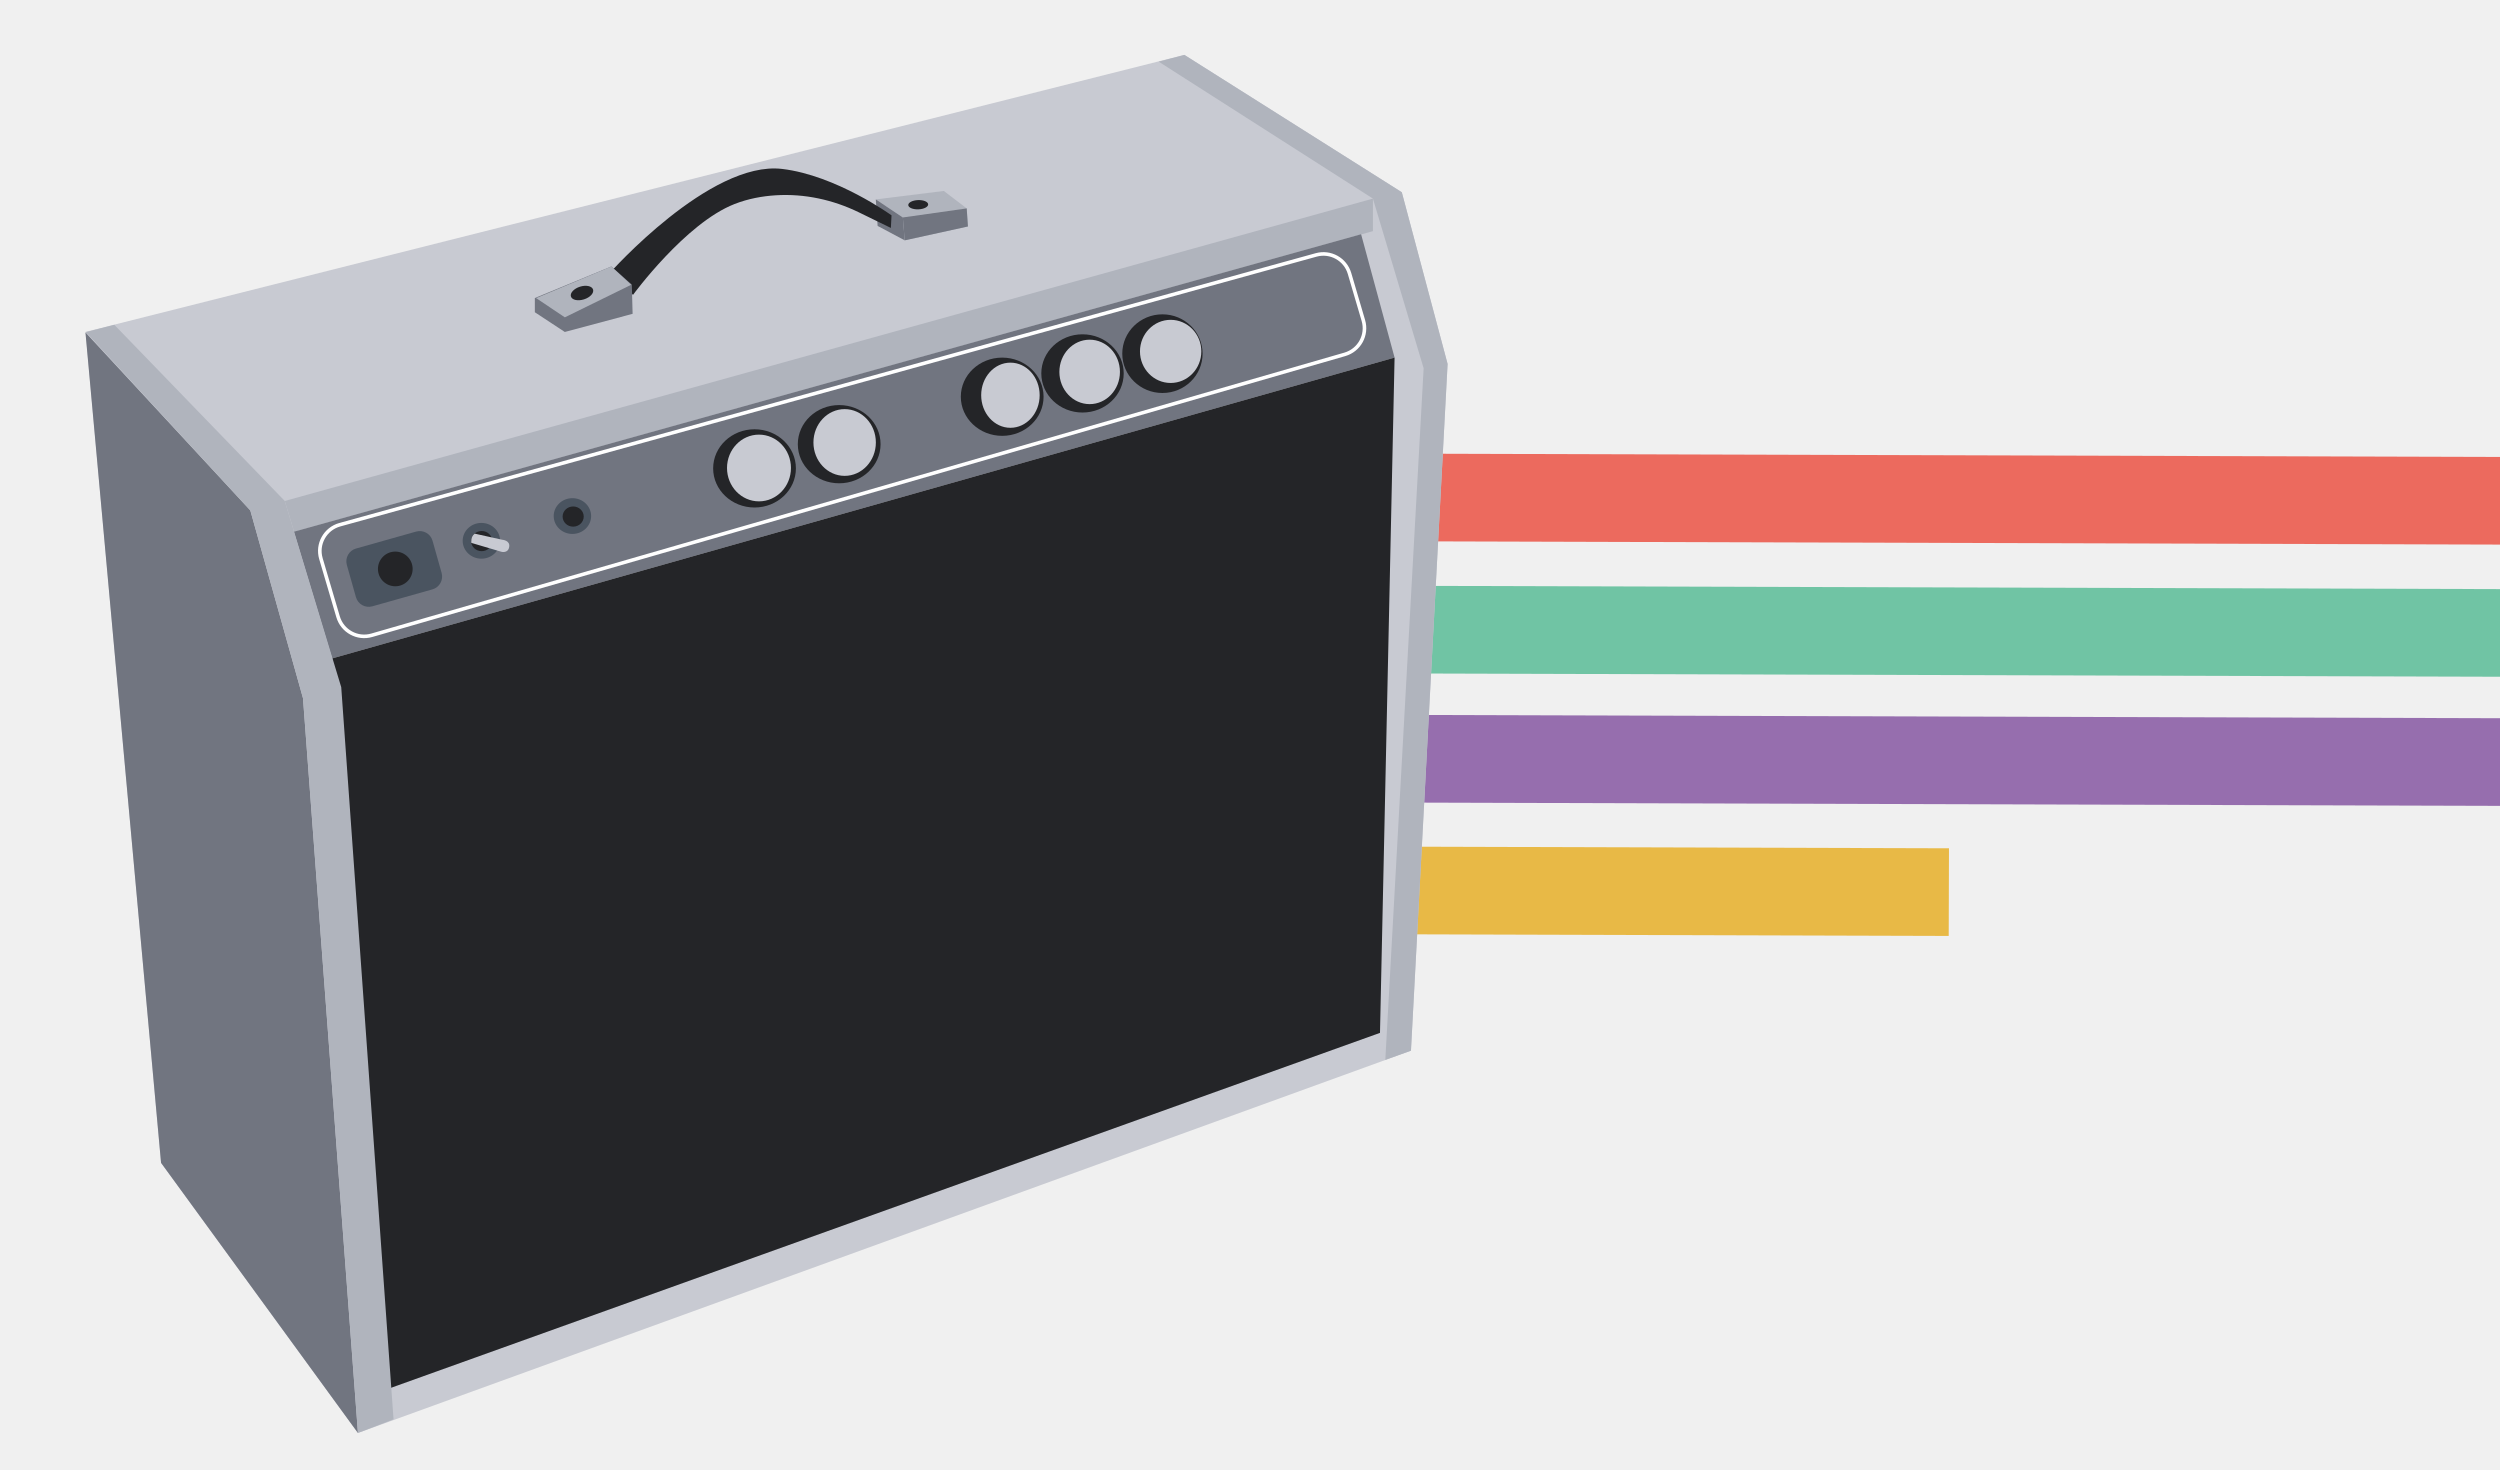
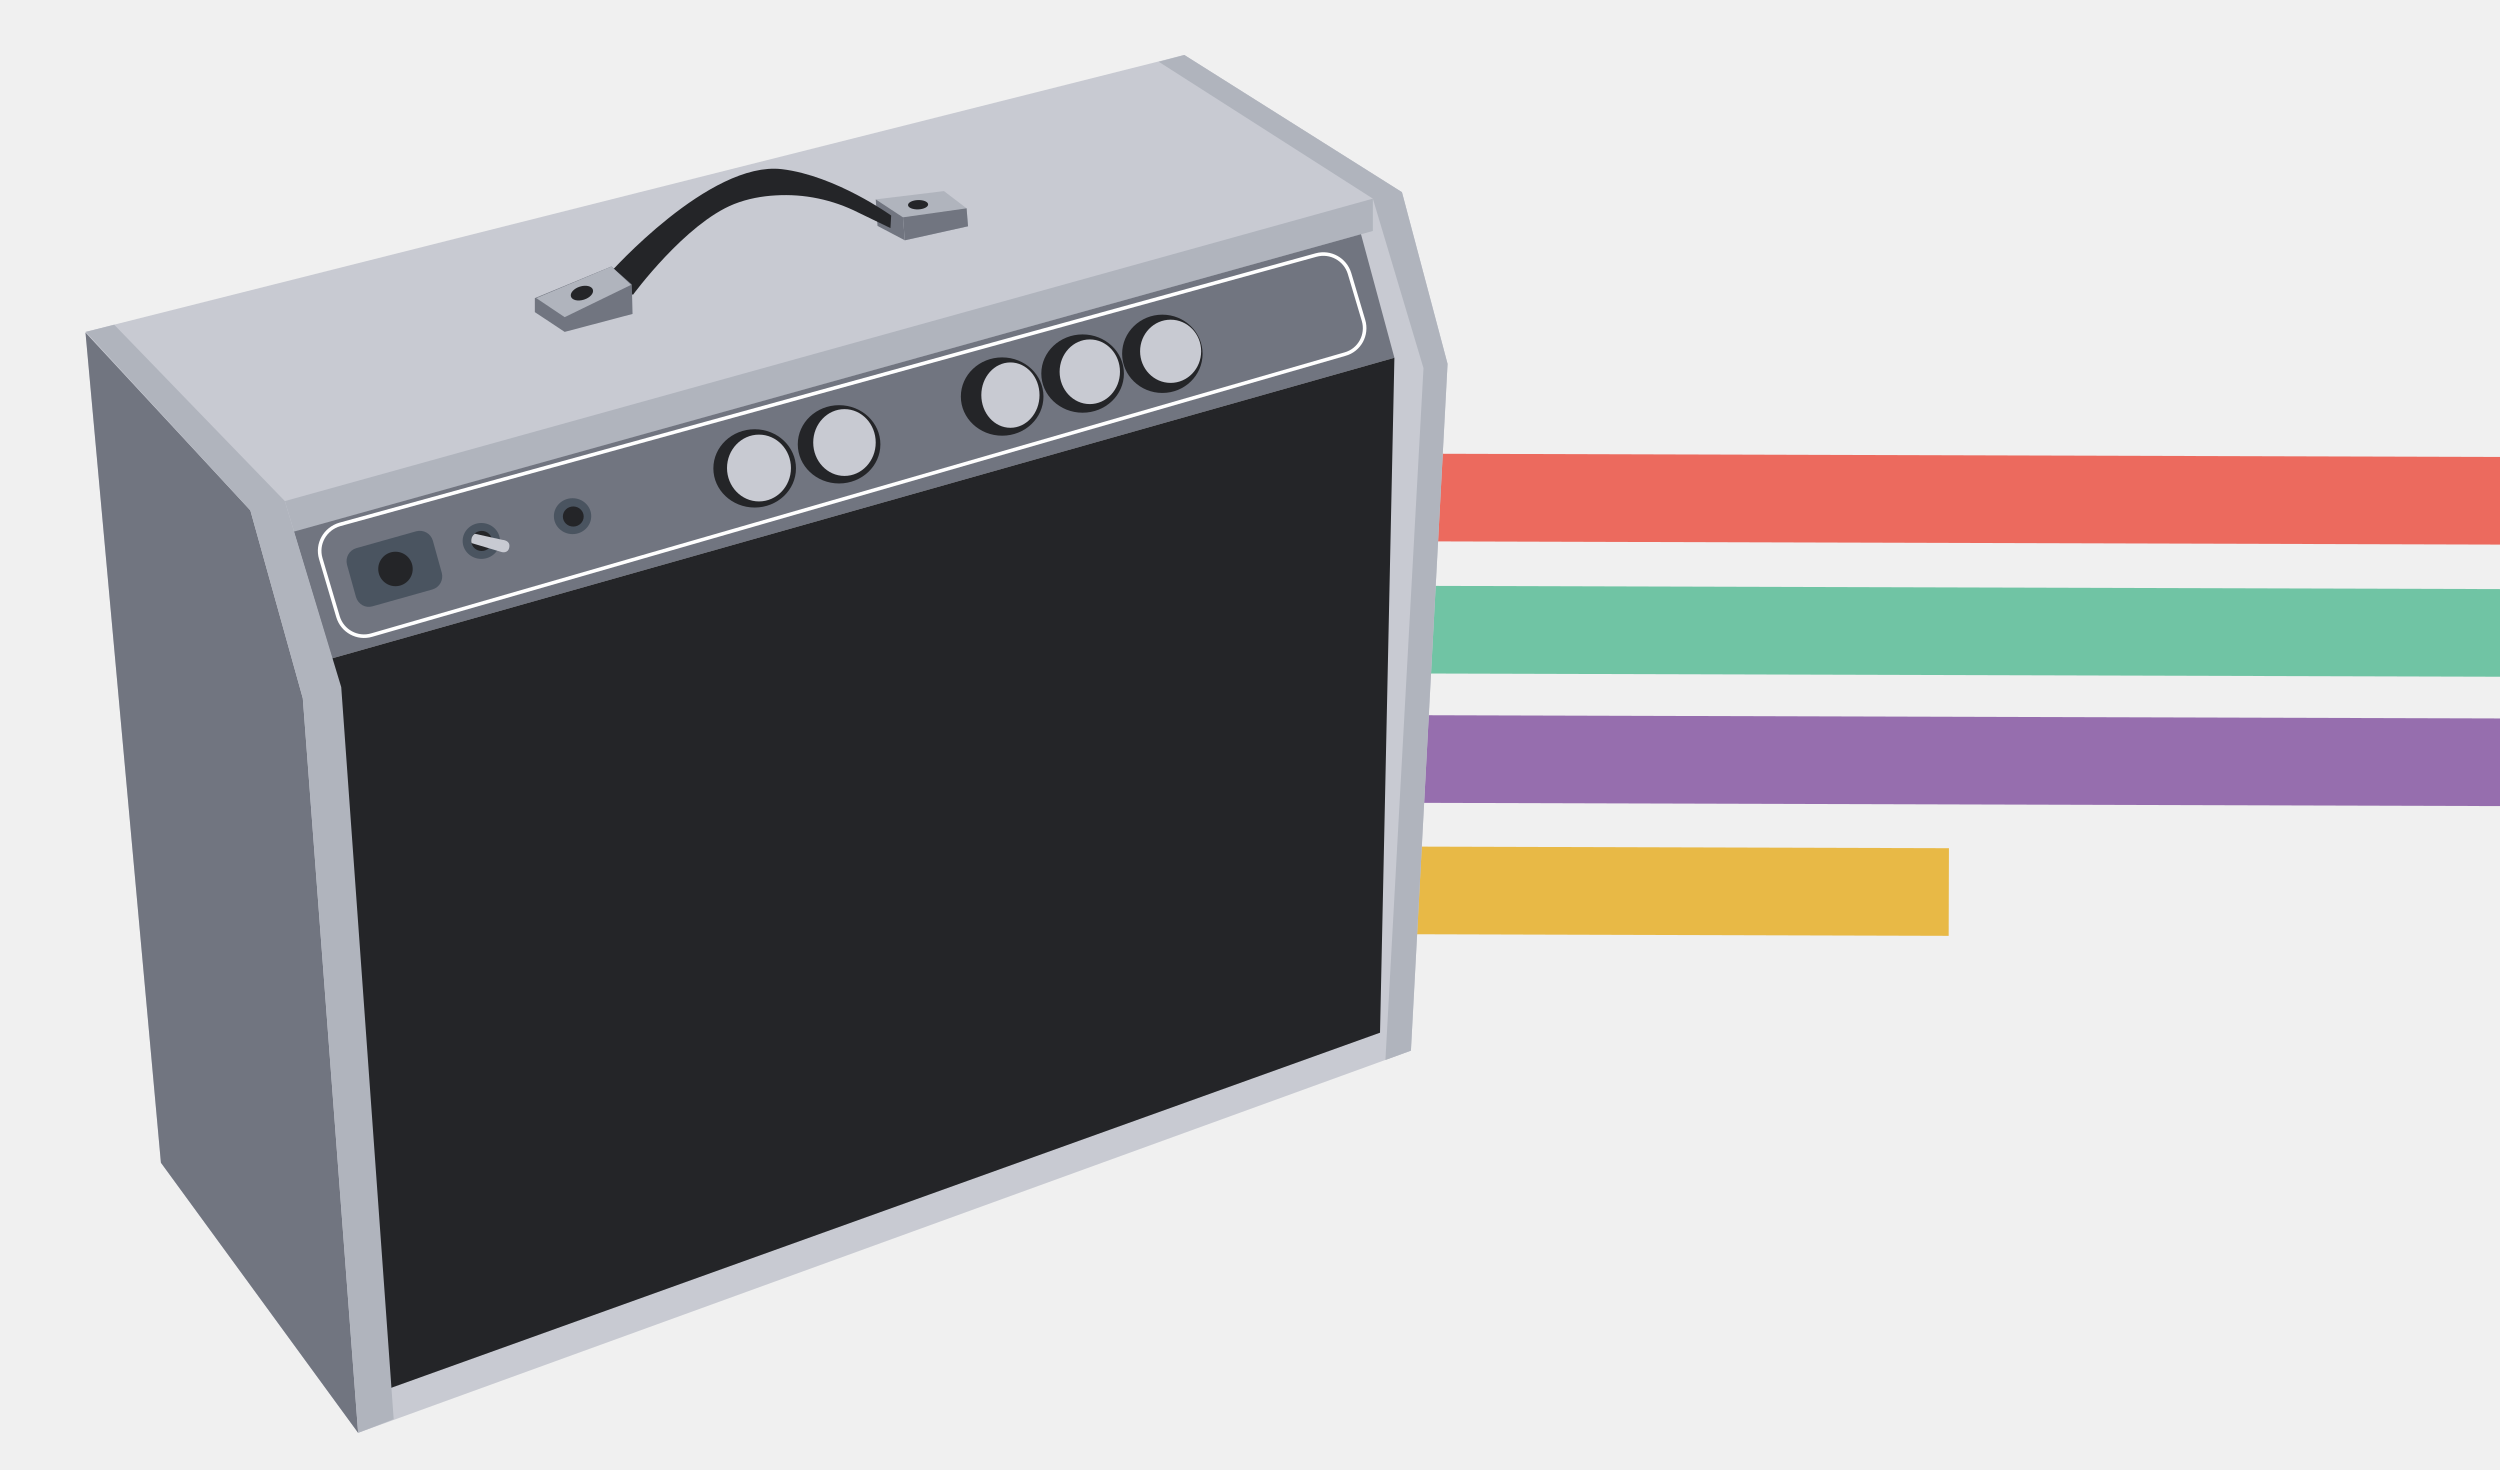
<svg xmlns="http://www.w3.org/2000/svg" version="1.1" id="atom_x5F_writers" x="0px" y="0px" viewBox="0 0 696 409" style="enable-background:new 0 0 696 409;" xml:space="preserve">
  <style type="text/css">
	.st0{fill:#EC6A5E;}
	.st1{fill:#70C4A4;}
	.st2{fill:#966EAE;}
	.st3{fill:#E8B946;}
	.st4{fill:#C8CAD2;}
	.st5{fill:#717580;}
	.st6{fill:#B0B4BD;}
	.st7{fill:#242528;}
	.st8{fill:#4A5460;}
	.st9{fill:none;stroke:#FFFFFF;stroke-miterlimit:10;}
</style>
  <g id="writers">
-     <rect x="528.43" y="-16.54" transform="matrix(-3.015281e-03 1 -1 -3.015281e-03 681.191 -401.2663)" class="st0" width="24.4" height="310.95" />
-     <rect x="528.43" y="20.26" transform="matrix(-3.015281e-03 1 -1 -3.015281e-03 717.9859 -364.3603)" class="st1" width="24.4" height="310.95" />
-     <rect x="528.43" y="56.2" transform="matrix(-3.015281e-03 1 -1 -3.015281e-03 753.9314 -328.3063)" class="st2" width="24.4" height="310.95" />
-     <rect x="451.66" y="169.42" transform="matrix(-3.015281e-03 1 -1 -3.015281e-03 713.3769 -214.9833)" class="st3" width="24.4" height="157.41" />
+     <rect x="528.5" y="-16.5" transform="matrix(3.015253e-03 -1 1 3.015253e-03 400.0836 679.2283)" class="st0" width="24.4" height="311" />
+     <rect x="528.5" y="20.3" transform="matrix(3.015253e-03 -1 1 3.015253e-03 363.2939 715.9075)" class="st1" width="24.4" height="311" />
+     <rect x="528.4" y="56.2" transform="matrix(3.015253e-03 -1 1 3.015253e-03 327.3033 751.7101)" class="st2" width="24.4" height="311" />
+     <rect x="451.6" y="169.4" transform="matrix(3.015253e-03 -1 1 3.015253e-03 214.3491 711.1553)" class="st3" width="24.4" height="157.4" />
  </g>
  <g id="amp">
-     <polygon class="st4" points="23.81,92.4 44.84,323.74 99.65,398.94 392.81,292.51 403.01,101.32 390.26,53.52 329.72,15.28  " />
-     <polygon class="st5" points="69.69,142.11 23.79,92.56 44.84,323.74 99.65,398.94 84.35,194.37  " />
-     <polygon class="st6" points="382.22,55.29 382.22,64.35 81.89,148.08 79.28,139.47  " />
-     <polygon class="st6" points="396.34,102.53 382.22,55.29 322.57,17.16 329.72,15.28 390.26,53.52 403.01,101.32 392.81,292.51    385.67,295.07  " />
-     <polygon class="st5" points="388.25,99.55 378.93,65.21 81.82,148.03 92.45,183.31  " />
-     <polygon class="st7" points="388.25,99.55 384.19,287.55 107.73,386.77 92.45,183.31  " />
-     <polygon class="st6" points="243.82,55.51 262.76,53.16 269.13,58.02 269.47,63.05 251.87,66.91 251.36,60.54  " />
-     <polygon class="st5" points="251.36,60.54 269.13,58.02 269.47,63.05 251.87,66.91  " />
-     <polygon class="st5" points="251.87,66.91 251.36,60.54 243.82,55.51 244.33,62.9  " />
-     <path class="st7" d="M176.23,82.09c0,0,14.58-19.93,28.24-25.28c3.84-1.51,7.8-2.21,11.5-2.44c7.99-0.5,15.96,1.24,23.15,4.75   l8.9,4.34l0.18-3.51c0,0-15.35-11.12-30.45-12.92C197.63,44.63,169.77,76,169.77,76L176.23,82.09z" />
-     <polygon class="st5" points="170.19,74.19 175.9,79.24 176.12,87.37 157.24,92.42 148.9,86.93 148.9,82.97  " />
-     <polygon class="st6" points="175.72,79.28 157.25,88.35 149.27,83 170.19,74.19  " />
-     <polygon class="st6" points="79.28,139.47 31.83,90.42 23.9,92.45 69.69,142.11 84.35,194.37 99.65,398.94 109.56,395.14    95,191.31  " />
-     <ellipse transform="matrix(0.9993 -0.0365 0.0365 0.9993 -1.9106 9.374)" class="st7" cx="255.64" cy="56.99" rx="2.77" ry="1.29" />
-     <ellipse transform="matrix(0.9538 -0.3006 0.3006 0.9538 -17.0292 52.4691)" class="st7" cx="162.02" cy="81.58" rx="3.23" ry="1.85" />
-     <ellipse class="st7" cx="323.62" cy="98.46" rx="11.18" ry="10.95" />
-     <ellipse class="st7" cx="301.37" cy="103.96" rx="11.47" ry="10.89" />
-     <ellipse class="st7" cx="279.01" cy="110.45" rx="11.52" ry="10.89" />
-     <ellipse class="st7" cx="233.63" cy="123.66" rx="11.52" ry="10.89" />
-     <ellipse class="st7" cx="210.06" cy="130.4" rx="11.52" ry="10.89" />
-     <ellipse class="st4" cx="325.91" cy="97.83" rx="8.54" ry="8.79" />
-     <ellipse class="st4" cx="303.36" cy="103.54" rx="8.43" ry="8.97" />
-     <ellipse class="st4" cx="235.15" cy="123.19" rx="8.69" ry="9.29" />
-     <ellipse class="st4" cx="211.3" cy="130.29" rx="8.9" ry="9.29" />
-     <path class="st8" d="M103.66,168.8l16.73-4.72c1.97-0.55,3.11-2.6,2.56-4.57l-2.53-8.96c-0.55-1.97-2.6-3.11-4.57-2.56l-16.73,4.72   c-1.97,0.55-3.11,2.6-2.56,4.57l2.53,8.96C99.65,168.21,101.69,169.36,103.66,168.8z" />
-     <path class="st9" d="M375.71,76.14l3.85,13.09c1.19,4.04-1.13,8.27-5.18,9.43L103.5,176.86c-4.01,1.16-8.2-1.14-9.38-5.15   l-4.77-16.17c-1.2-4.07,1.17-8.33,5.26-9.46l271.81-75.11C370.41,69.87,374.55,72.17,375.71,76.14z" />
-     <circle class="st7" cx="110.05" cy="158.39" r="4.83" />
-     <ellipse class="st8" cx="134.02" cy="150.56" rx="5.21" ry="4.98" />
-     <ellipse class="st7" cx="134.1" cy="150.64" rx="2.94" ry="2.81" />
-     <path class="st4" d="M132.17,148.57l7.67,1.7c0,0,2.24,0.15,1.92,2c-0.31,1.85-2.15,1.35-2.15,1.35l-8.39-2.48   C131.21,151.15,130.94,149.39,132.17,148.57z" />
-     <ellipse class="st8" cx="159.36" cy="143.67" rx="5.21" ry="4.98" />
-     <ellipse class="st7" cx="159.57" cy="143.81" rx="2.94" ry="2.81" />
-     <ellipse class="st4" cx="281.3" cy="110.03" rx="8.14" ry="9.07" />
+     <polygon class="st4" points="23.8,92.4 44.8,323.7 99.7,398.9 392.8,292.5 403,101.3 390.3,53.5 329.7,15.3  " />
+     <polygon class="st5" points="69.7,142.1 23.8,92.6 44.8,323.7 99.7,398.9 84.3,194.4  " />
+     <polygon class="st6" points="382.2,55.3 382.2,64.3 81.9,148.1 79.3,139.5  " />
+     <polygon class="st6" points="396.3,102.5 382.2,55.3 322.6,17.2 329.7,15.3 390.3,53.5 403,101.3 392.8,292.5 385.7,295.1  " />
+     <polygon class="st5" points="388.2,99.6 378.9,65.2 81.8,148 92.4,183.3  " />
+     <polygon class="st7" points="388.2,99.6 384.2,287.5 107.7,386.8 92.4,183.3  " />
+     <polygon class="st6" points="243.8,55.5 262.8,53.2 269.1,58 269.5,63 251.9,66.9 251.4,60.5  " />
+     <polygon class="st5" points="251.4,60.5 269.1,58 269.5,63 251.9,66.9  " />
+     <polygon class="st5" points="251.9,66.9 251.4,60.5 243.8,55.5 244.3,62.9  " />
+     <path class="st7" d="M176.2,82.1c0,0,14.6-19.9,28.2-25.3c3.8-1.5,7.8-2.2,11.5-2.4c8-0.5,16,1.2,23.1,4.8l8.9,4.3l0.2-3.5   c0,0-15.4-11.1-30.4-12.9c-20.1-2.4-48,29-48,29L176.2,82.1z" />
+     <polygon class="st5" points="170.2,74.2 175.9,79.2 176.1,87.4 157.2,92.4 148.9,86.9 148.9,83  " />
+     <polygon class="st6" points="175.7,79.3 157.2,88.3 149.3,83 170.2,74.2  " />
+     <polygon class="st6" points="79.3,139.5 31.8,90.4 23.9,92.4 69.7,142.1 84.3,194.4 99.7,398.9 109.6,395.1 95,191.3  " />
+     <ellipse transform="matrix(0.9993 -3.650326e-02 3.650326e-02 0.9993 -1.9103 9.3679)" class="st7" cx="255.6" cy="57" rx="2.8" ry="1.3" />
+     <ellipse transform="matrix(0.9538 -0.3006 0.3006 0.9538 -17.038 52.4739)" class="st7" cx="162" cy="81.6" rx="3.2" ry="1.9" />
+     <ellipse class="st7" cx="323.6" cy="98.5" rx="11.2" ry="10.9" />
+     <ellipse class="st7" cx="301.4" cy="104" rx="11.5" ry="10.9" />
+     <ellipse class="st7" cx="279" cy="110.4" rx="11.5" ry="10.9" />
+     <ellipse class="st7" cx="233.6" cy="123.7" rx="11.5" ry="10.9" />
+     <ellipse class="st7" cx="210.1" cy="130.4" rx="11.5" ry="10.9" />
+     <ellipse class="st4" cx="325.9" cy="97.8" rx="8.5" ry="8.8" />
+     <ellipse class="st4" cx="303.4" cy="103.5" rx="8.4" ry="9" />
+     <ellipse class="st4" cx="235.1" cy="123.2" rx="8.7" ry="9.3" />
+     <ellipse class="st4" cx="211.3" cy="130.3" rx="8.9" ry="9.3" />
+     <path class="st8" d="M103.7,168.8l16.7-4.7c2-0.6,3.1-2.6,2.6-4.6l-2.5-9c-0.6-2-2.6-3.1-4.6-2.6l-16.7,4.7c-2,0.6-3.1,2.6-2.6,4.6   l2.5,9C99.7,168.2,101.7,169.4,103.7,168.8z" />
+     <path class="st9" d="M375.7,76.1l3.9,13.1c1.2,4-1.1,8.3-5.2,9.4l-270.9,78.2c-4,1.2-8.2-1.1-9.4-5.1l-4.8-16.2   c-1.2-4.1,1.2-8.3,5.3-9.5l271.8-75C370.4,69.9,374.5,72.2,375.7,76.1z" />
+     <circle class="st7" cx="110.1" cy="158.4" r="4.8" />
+     <ellipse class="st8" cx="134" cy="150.6" rx="5.2" ry="5" />
+     <ellipse class="st7" cx="134.1" cy="150.6" rx="2.9" ry="2.8" />
+     <path class="st4" d="M132.2,148.6l7.7,1.7c0,0,2.2,0.1,1.9,2s-2.1,1.4-2.1,1.4l-8.4-2.5C131.2,151.1,130.9,149.4,132.2,148.6z" />
+     <ellipse class="st8" cx="159.4" cy="143.7" rx="5.2" ry="5" />
+     <ellipse class="st7" cx="159.6" cy="143.8" rx="2.9" ry="2.8" />
+     <ellipse class="st4" cx="281.3" cy="110" rx="8.1" ry="9.1" />
  </g>
</svg>
